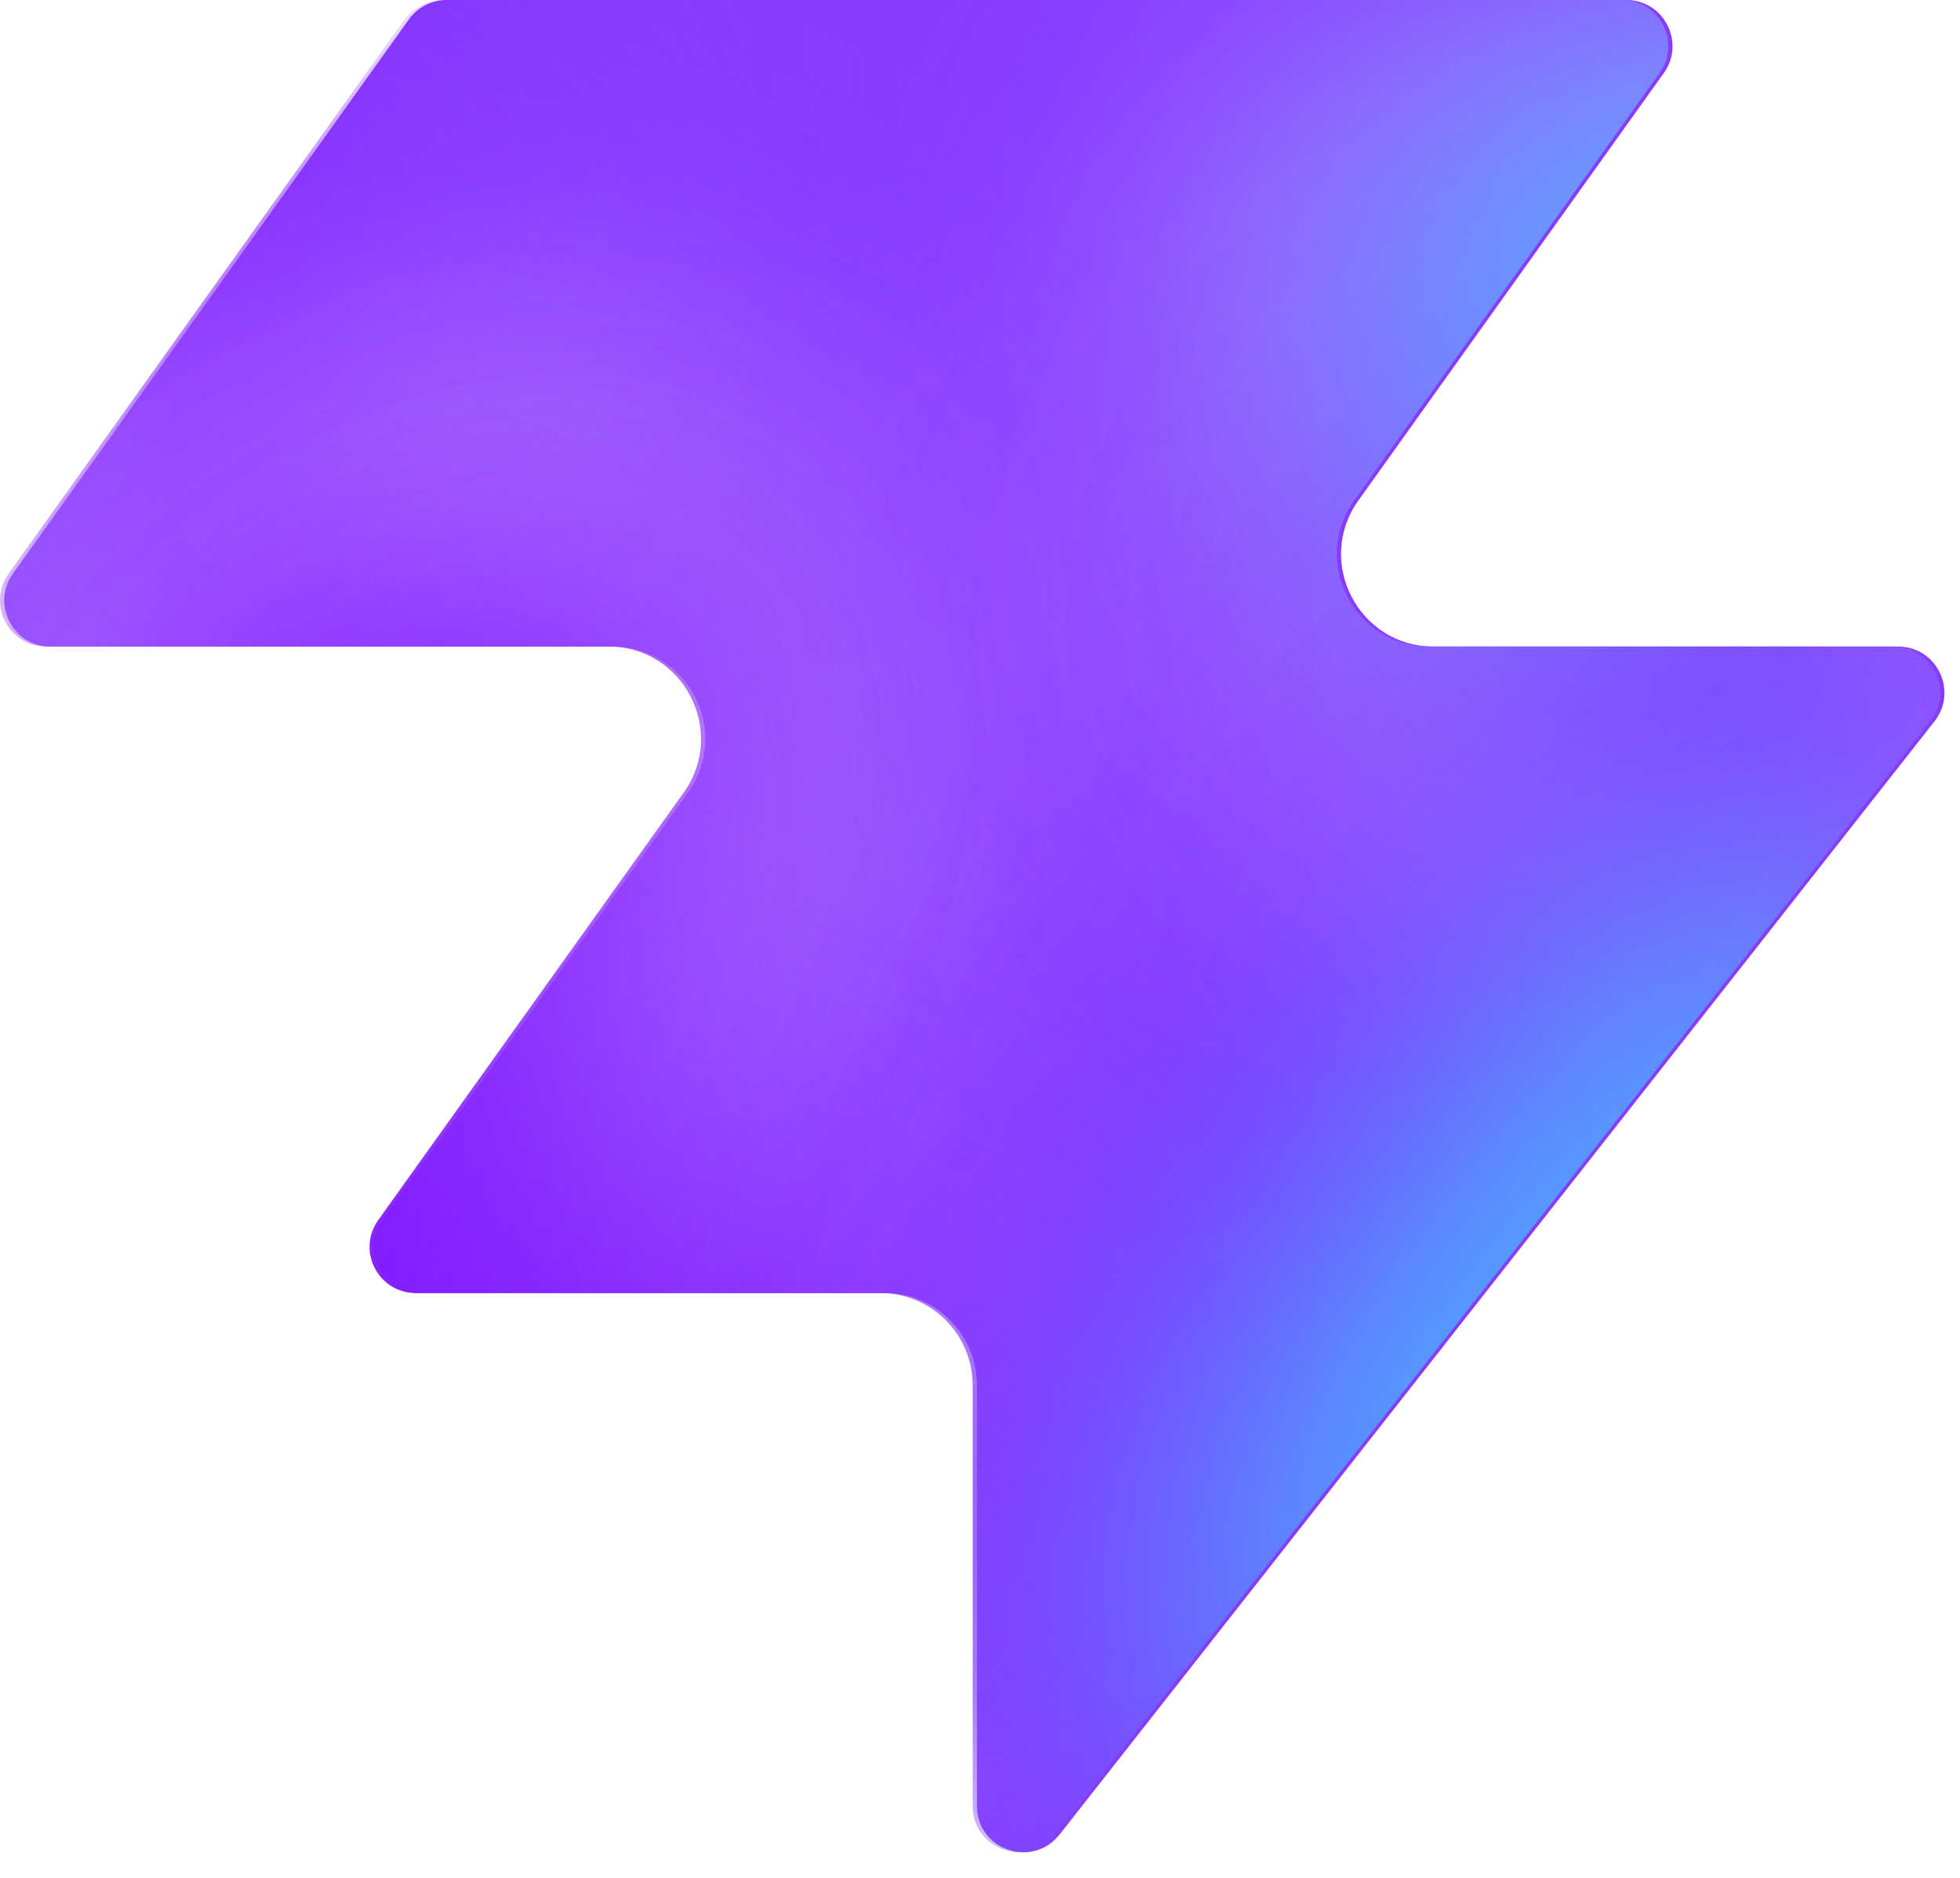
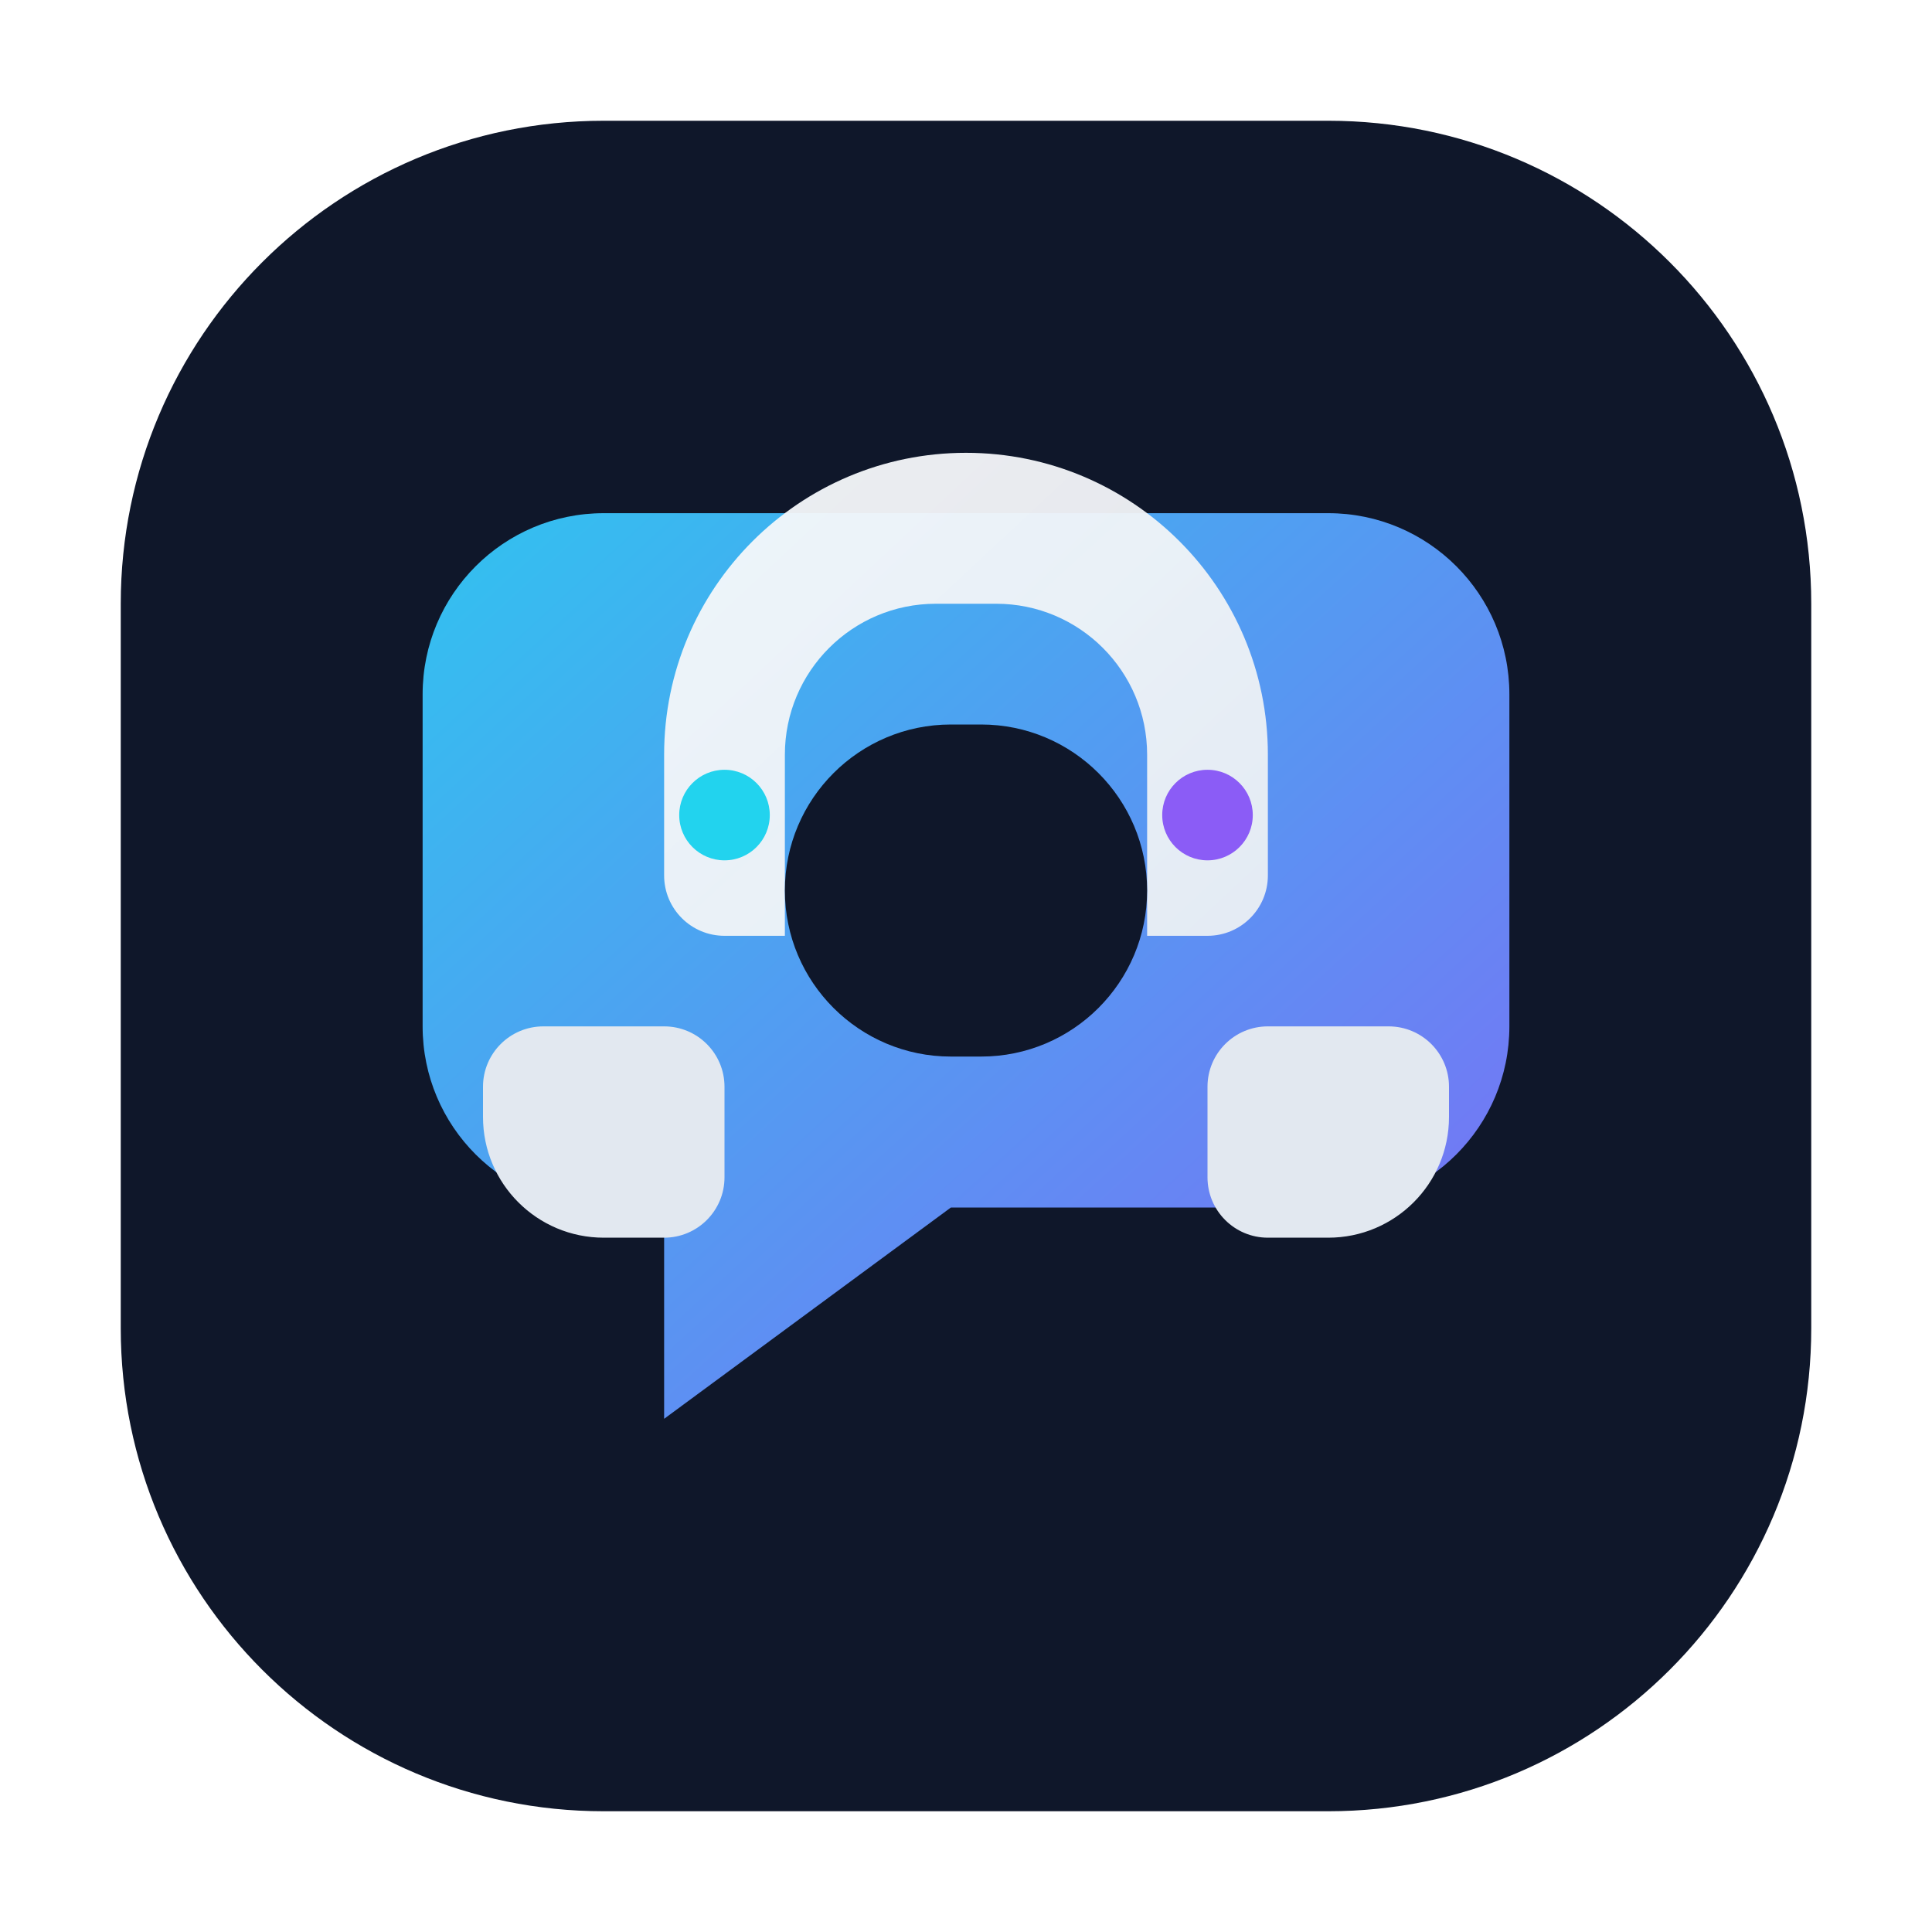
- <svg xmlns="http://www.w3.org/2000/svg" width="48" height="46" fill="none" viewBox="0 0 48 46">
-   <path fill="#863bff" d="M25.946 44.938c-.664.845-2.021.375-2.021-.698V33.937a2.26 2.26 0 0 0-2.262-2.262H10.287c-.92 0-1.456-1.04-.92-1.788l7.48-10.471c1.07-1.497 0-3.578-1.842-3.578H1.237c-.92 0-1.456-1.04-.92-1.788L10.013.474c.214-.297.556-.474.92-.474h28.894c.92 0 1.456 1.04.92 1.788l-7.48 10.471c-1.07 1.498 0 3.579 1.842 3.579h11.377c.943 0 1.473 1.088.89 1.83L25.947 44.94z" style="fill:#863bff;fill:color(display-p3 .525 .23 1);fill-opacity:1" />
-   <mask id="a" width="48" height="46" x="0" y="0" maskUnits="userSpaceOnUse" style="mask-type:alpha">
-     <path fill="#000" d="M25.842 44.938c-.664.844-2.021.375-2.021-.698V33.937a2.26 2.26 0 0 0-2.262-2.262H10.183c-.92 0-1.456-1.04-.92-1.788l7.48-10.471c1.07-1.498 0-3.579-1.842-3.579H1.133c-.92 0-1.456-1.04-.92-1.787L9.91.473c.214-.297.556-.474.92-.474h28.894c.92 0 1.456 1.04.92 1.788l-7.48 10.471c-1.07 1.498 0 3.578 1.842 3.578h11.377c.943 0 1.473 1.088.89 1.832L25.843 44.94z" style="fill:#000;fill-opacity:1" />
-   </mask>
-   <g mask="url(#a)">
-     <g filter="url(#b)">
-       <ellipse cx="5.508" cy="14.704" fill="#ede6ff" rx="5.508" ry="14.704" style="fill:#ede6ff;fill:color(display-p3 .927 .903 1);fill-opacity:1" transform="matrix(.00324 1 1 -.00324 -4.47 31.516)" />
-     </g>
-     <g filter="url(#c)">
-       <ellipse cx="10.399" cy="29.851" fill="#ede6ff" rx="10.399" ry="29.851" style="fill:#ede6ff;fill:color(display-p3 .927 .903 1);fill-opacity:1" transform="matrix(.00324 1 1 -.00324 -39.328 7.883)" />
-     </g>
-     <g filter="url(#d)">
-       <ellipse cx="5.508" cy="30.487" fill="#7e14ff" rx="5.508" ry="30.487" style="fill:#7e14ff;fill:color(display-p3 .492 .077 1);fill-opacity:1" transform="rotate(89.814 -25.913 -14.639)scale(1 -1)" />
-     </g>
-     <g filter="url(#e)">
-       <ellipse cx="5.508" cy="30.599" fill="#7e14ff" rx="5.508" ry="30.599" style="fill:#7e14ff;fill:color(display-p3 .492 .077 1);fill-opacity:1" transform="rotate(89.814 -32.644 -3.334)scale(1 -1)" />
-     </g>
-     <g filter="url(#f)">
-       <ellipse cx="5.508" cy="30.599" fill="#7e14ff" rx="5.508" ry="30.599" style="fill:#7e14ff;fill:color(display-p3 .492 .077 1);fill-opacity:1" transform="matrix(.00324 1 1 -.00324 -34.34 30.47)" />
-     </g>
-     <g filter="url(#g)">
-       <ellipse cx="14.072" cy="22.078" fill="#ede6ff" rx="14.072" ry="22.078" style="fill:#ede6ff;fill:color(display-p3 .927 .903 1);fill-opacity:1" transform="rotate(93.35 24.506 48.493)scale(-1 1)" />
-     </g>
-     <g filter="url(#h)">
-       <ellipse cx="3.47" cy="21.501" fill="#7e14ff" rx="3.47" ry="21.501" style="fill:#7e14ff;fill:color(display-p3 .492 .077 1);fill-opacity:1" transform="rotate(89.009 28.708 47.59)scale(-1 1)" />
-     </g>
-     <g filter="url(#i)">
-       <ellipse cx="3.47" cy="21.501" fill="#7e14ff" rx="3.47" ry="21.501" style="fill:#7e14ff;fill:color(display-p3 .492 .077 1);fill-opacity:1" transform="rotate(89.009 28.708 47.59)scale(-1 1)" />
-     </g>
-     <g filter="url(#j)">
-       <ellipse cx=".387" cy="8.972" fill="#7e14ff" rx="4.407" ry="29.108" style="fill:#7e14ff;fill:color(display-p3 .492 .077 1);fill-opacity:1" transform="rotate(39.51 .387 8.972)" />
-     </g>
-     <g filter="url(#k)">
-       <ellipse cx="47.523" cy="-6.092" fill="#7e14ff" rx="4.407" ry="29.108" style="fill:#7e14ff;fill:color(display-p3 .492 .077 1);fill-opacity:1" transform="rotate(37.892 47.523 -6.092)" />
-     </g>
-     <g filter="url(#l)">
-       <ellipse cx="41.412" cy="6.333" fill="#47bfff" rx="5.971" ry="9.665" style="fill:#47bfff;fill:color(display-p3 .28 .748 1);fill-opacity:1" transform="rotate(37.892 41.412 6.333)" />
-     </g>
-     <g filter="url(#m)">
-       <ellipse cx="-1.879" cy="38.332" fill="#7e14ff" rx="4.407" ry="29.108" style="fill:#7e14ff;fill:color(display-p3 .492 .077 1);fill-opacity:1" transform="rotate(37.892 -1.88 38.332)" />
-     </g>
-     <g filter="url(#n)">
-       <ellipse cx="-1.879" cy="38.332" fill="#7e14ff" rx="4.407" ry="29.108" style="fill:#7e14ff;fill:color(display-p3 .492 .077 1);fill-opacity:1" transform="rotate(37.892 -1.88 38.332)" />
-     </g>
-     <g filter="url(#o)">
-       <ellipse cx="35.651" cy="29.907" fill="#7e14ff" rx="4.407" ry="29.108" style="fill:#7e14ff;fill:color(display-p3 .492 .077 1);fill-opacity:1" transform="rotate(37.892 35.651 29.907)" />
-     </g>
-     <g filter="url(#p)">
-       <ellipse cx="38.418" cy="32.4" fill="#47bfff" rx="5.971" ry="15.297" style="fill:#47bfff;fill:color(display-p3 .28 .748 1);fill-opacity:1" transform="rotate(37.892 38.418 32.4)" />
-     </g>
-   </g>
+ <svg xmlns="http://www.w3.org/2000/svg" viewBox="0 0 64 64" fill="none">
  <defs>
-     <filter id="b" width="60.045" height="41.654" x="-19.77" y="16.149" color-interpolation-filters="sRGB" filterUnits="userSpaceOnUse">
-       <feFlood flood-opacity="0" result="BackgroundImageFix" />
-       <feBlend in="SourceGraphic" in2="BackgroundImageFix" result="shape" />
-       <feGaussianBlur result="effect1_foregroundBlur_2002_17158" stdDeviation="7.659" />
-     </filter>
-     <filter id="c" width="90.34" height="51.437" x="-54.613" y="-7.533" color-interpolation-filters="sRGB" filterUnits="userSpaceOnUse">
-       <feFlood flood-opacity="0" result="BackgroundImageFix" />
-       <feBlend in="SourceGraphic" in2="BackgroundImageFix" result="shape" />
-       <feGaussianBlur result="effect1_foregroundBlur_2002_17158" stdDeviation="7.659" />
-     </filter>
-     <filter id="d" width="79.355" height="29.4" x="-49.64" y="2.03" color-interpolation-filters="sRGB" filterUnits="userSpaceOnUse">
-       <feFlood flood-opacity="0" result="BackgroundImageFix" />
-       <feBlend in="SourceGraphic" in2="BackgroundImageFix" result="shape" />
-       <feGaussianBlur result="effect1_foregroundBlur_2002_17158" stdDeviation="4.596" />
-     </filter>
-     <filter id="e" width="79.579" height="29.4" x="-45.045" y="20.029" color-interpolation-filters="sRGB" filterUnits="userSpaceOnUse">
-       <feFlood flood-opacity="0" result="BackgroundImageFix" />
-       <feBlend in="SourceGraphic" in2="BackgroundImageFix" result="shape" />
-       <feGaussianBlur result="effect1_foregroundBlur_2002_17158" stdDeviation="4.596" />
-     </filter>
-     <filter id="f" width="79.579" height="29.4" x="-43.513" y="21.178" color-interpolation-filters="sRGB" filterUnits="userSpaceOnUse">
-       <feFlood flood-opacity="0" result="BackgroundImageFix" />
-       <feBlend in="SourceGraphic" in2="BackgroundImageFix" result="shape" />
-       <feGaussianBlur result="effect1_foregroundBlur_2002_17158" stdDeviation="4.596" />
-     </filter>
-     <filter id="g" width="74.749" height="58.852" x="15.756" y="-17.901" color-interpolation-filters="sRGB" filterUnits="userSpaceOnUse">
-       <feFlood flood-opacity="0" result="BackgroundImageFix" />
-       <feBlend in="SourceGraphic" in2="BackgroundImageFix" result="shape" />
-       <feGaussianBlur result="effect1_foregroundBlur_2002_17158" stdDeviation="7.659" />
-     </filter>
-     <filter id="h" width="61.377" height="25.362" x="23.548" y="2.284" color-interpolation-filters="sRGB" filterUnits="userSpaceOnUse">
-       <feFlood flood-opacity="0" result="BackgroundImageFix" />
-       <feBlend in="SourceGraphic" in2="BackgroundImageFix" result="shape" />
-       <feGaussianBlur result="effect1_foregroundBlur_2002_17158" stdDeviation="4.596" />
-     </filter>
-     <filter id="i" width="61.377" height="25.362" x="23.548" y="2.284" color-interpolation-filters="sRGB" filterUnits="userSpaceOnUse">
-       <feFlood flood-opacity="0" result="BackgroundImageFix" />
-       <feBlend in="SourceGraphic" in2="BackgroundImageFix" result="shape" />
-       <feGaussianBlur result="effect1_foregroundBlur_2002_17158" stdDeviation="4.596" />
-     </filter>
-     <filter id="j" width="56.045" height="63.649" x="-27.636" y="-22.853" color-interpolation-filters="sRGB" filterUnits="userSpaceOnUse">
-       <feFlood flood-opacity="0" result="BackgroundImageFix" />
-       <feBlend in="SourceGraphic" in2="BackgroundImageFix" result="shape" />
-       <feGaussianBlur result="effect1_foregroundBlur_2002_17158" stdDeviation="4.596" />
-     </filter>
-     <filter id="k" width="54.814" height="64.646" x="20.116" y="-38.415" color-interpolation-filters="sRGB" filterUnits="userSpaceOnUse">
-       <feFlood flood-opacity="0" result="BackgroundImageFix" />
-       <feBlend in="SourceGraphic" in2="BackgroundImageFix" result="shape" />
-       <feGaussianBlur result="effect1_foregroundBlur_2002_17158" stdDeviation="4.596" />
-     </filter>
-     <filter id="l" width="33.541" height="35.313" x="24.641" y="-11.323" color-interpolation-filters="sRGB" filterUnits="userSpaceOnUse">
-       <feFlood flood-opacity="0" result="BackgroundImageFix" />
-       <feBlend in="SourceGraphic" in2="BackgroundImageFix" result="shape" />
-       <feGaussianBlur result="effect1_foregroundBlur_2002_17158" stdDeviation="4.596" />
-     </filter>
-     <filter id="m" width="54.814" height="64.646" x="-29.286" y="6.009" color-interpolation-filters="sRGB" filterUnits="userSpaceOnUse">
-       <feFlood flood-opacity="0" result="BackgroundImageFix" />
-       <feBlend in="SourceGraphic" in2="BackgroundImageFix" result="shape" />
-       <feGaussianBlur result="effect1_foregroundBlur_2002_17158" stdDeviation="4.596" />
-     </filter>
-     <filter id="n" width="54.814" height="64.646" x="-29.286" y="6.009" color-interpolation-filters="sRGB" filterUnits="userSpaceOnUse">
-       <feFlood flood-opacity="0" result="BackgroundImageFix" />
-       <feBlend in="SourceGraphic" in2="BackgroundImageFix" result="shape" />
-       <feGaussianBlur result="effect1_foregroundBlur_2002_17158" stdDeviation="4.596" />
-     </filter>
-     <filter id="o" width="54.814" height="64.646" x="8.244" y="-2.416" color-interpolation-filters="sRGB" filterUnits="userSpaceOnUse">
-       <feFlood flood-opacity="0" result="BackgroundImageFix" />
-       <feBlend in="SourceGraphic" in2="BackgroundImageFix" result="shape" />
-       <feGaussianBlur result="effect1_foregroundBlur_2002_17158" stdDeviation="4.596" />
-     </filter>
-     <filter id="p" width="39.409" height="43.623" x="18.713" y="10.588" color-interpolation-filters="sRGB" filterUnits="userSpaceOnUse">
-       <feFlood flood-opacity="0" result="BackgroundImageFix" />
-       <feBlend in="SourceGraphic" in2="BackgroundImageFix" result="shape" />
-       <feGaussianBlur result="effect1_foregroundBlur_2002_17158" stdDeviation="4.596" />
-     </filter>
+     <linearGradient id="g1" x1="10" y1="8" x2="54" y2="56" gradientUnits="userSpaceOnUse">
+       <stop stop-color="#22D3EE" />
+       <stop offset="1" stop-color="#8B5CF6" />
+     </linearGradient>
+     <linearGradient id="g2" x1="18" y1="18" x2="46" y2="48" gradientUnits="userSpaceOnUse">
+       <stop stop-color="#F8FAFC" />
+       <stop offset="1" stop-color="#E2E8F0" />
+     </linearGradient>
  </defs>
+   <rect x="4" y="4" width="56" height="56" rx="16" fill="#0F172A" />
+   <path d="M20 17h24c3.314 0 6 2.686 6 6v11c0 3.314-2.686 6-6 6H31.5L22 47v-7h-2c-3.314 0-6-2.686-6-6V23c0-3.314 2.686-6 6-6Z" fill="url(#g1)" />
+   <path d="M22 25c0-5.523 4.477-10 10-10s10 4.477 10 10v4c0 1.105-.895 2-2 2h-2v-6c0-2.761-2.239-5-5-5h-2c-2.761 0-5 2.239-5 5v6h-2c-1.105 0-2-.895-2-2v-4Z" fill="url(#g2)" opacity="0.95" />
+   <rect x="26" y="24" width="12" height="11" rx="5.5" fill="#0F172A" />
+   <path d="M20 34h2c1.105 0 2 .895 2 2v3c0 1.105-.895 2-2 2h-2c-2.21 0-4-1.79-4-4v-1c0-1.105.895-2 2-2h2Z" fill="#E2E8F0" />
+   <path d="M44 34h-2c-1.105 0-2 .895-2 2v3c0 1.105.895 2 2 2h2c2.21 0 4-1.79 4-4v-1c0-1.105-.895-2-2-2h-2Z" fill="#E2E8F0" />
+   <circle cx="24" cy="27" r="1.5" fill="#22D3EE" />
+   <circle cx="40" cy="27" r="1.5" fill="#8B5CF6" />
</svg>
